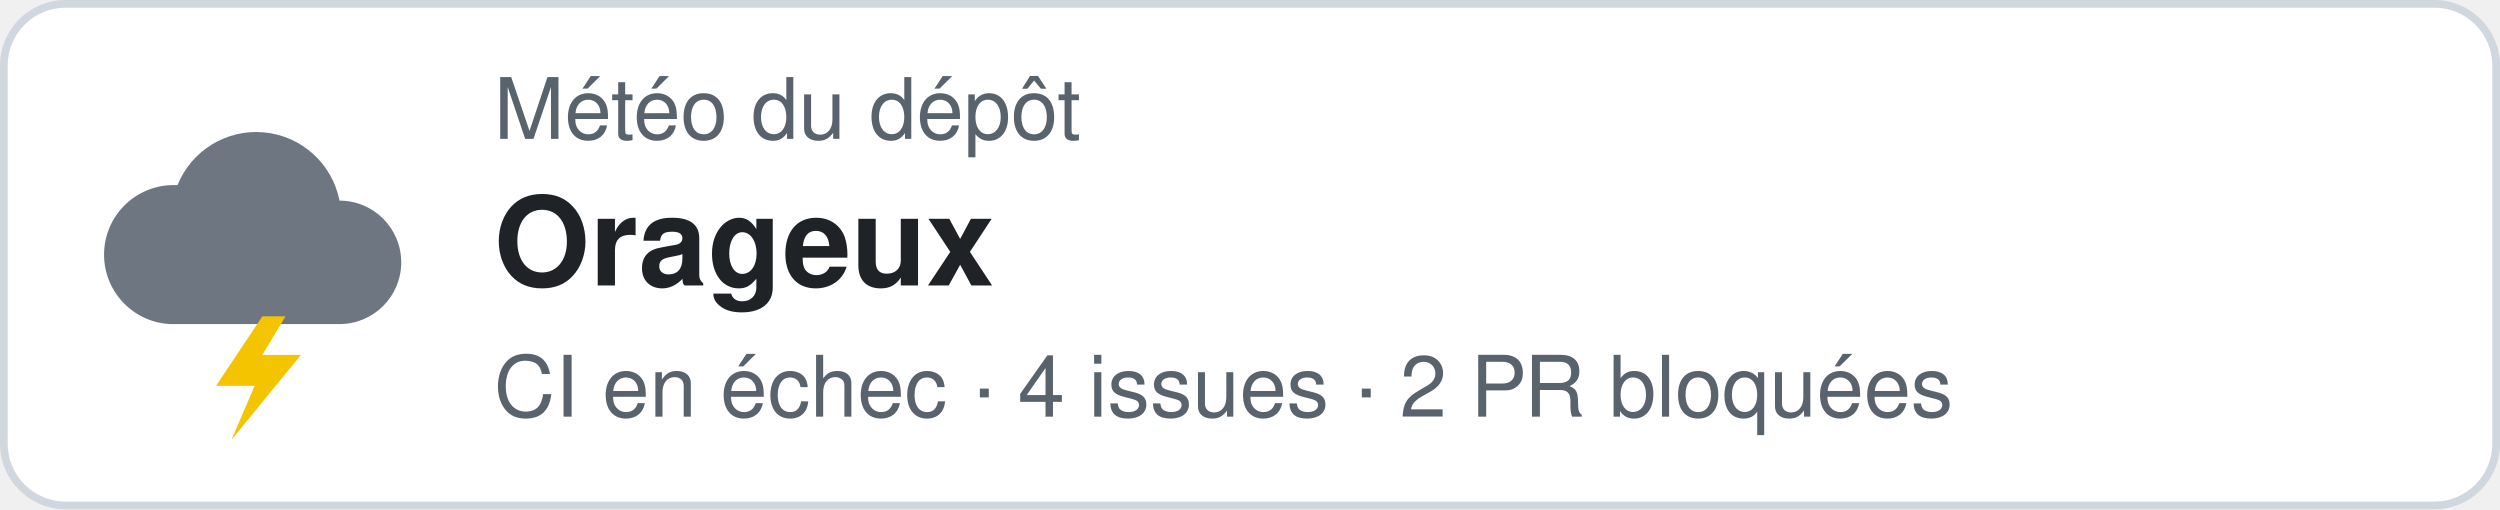
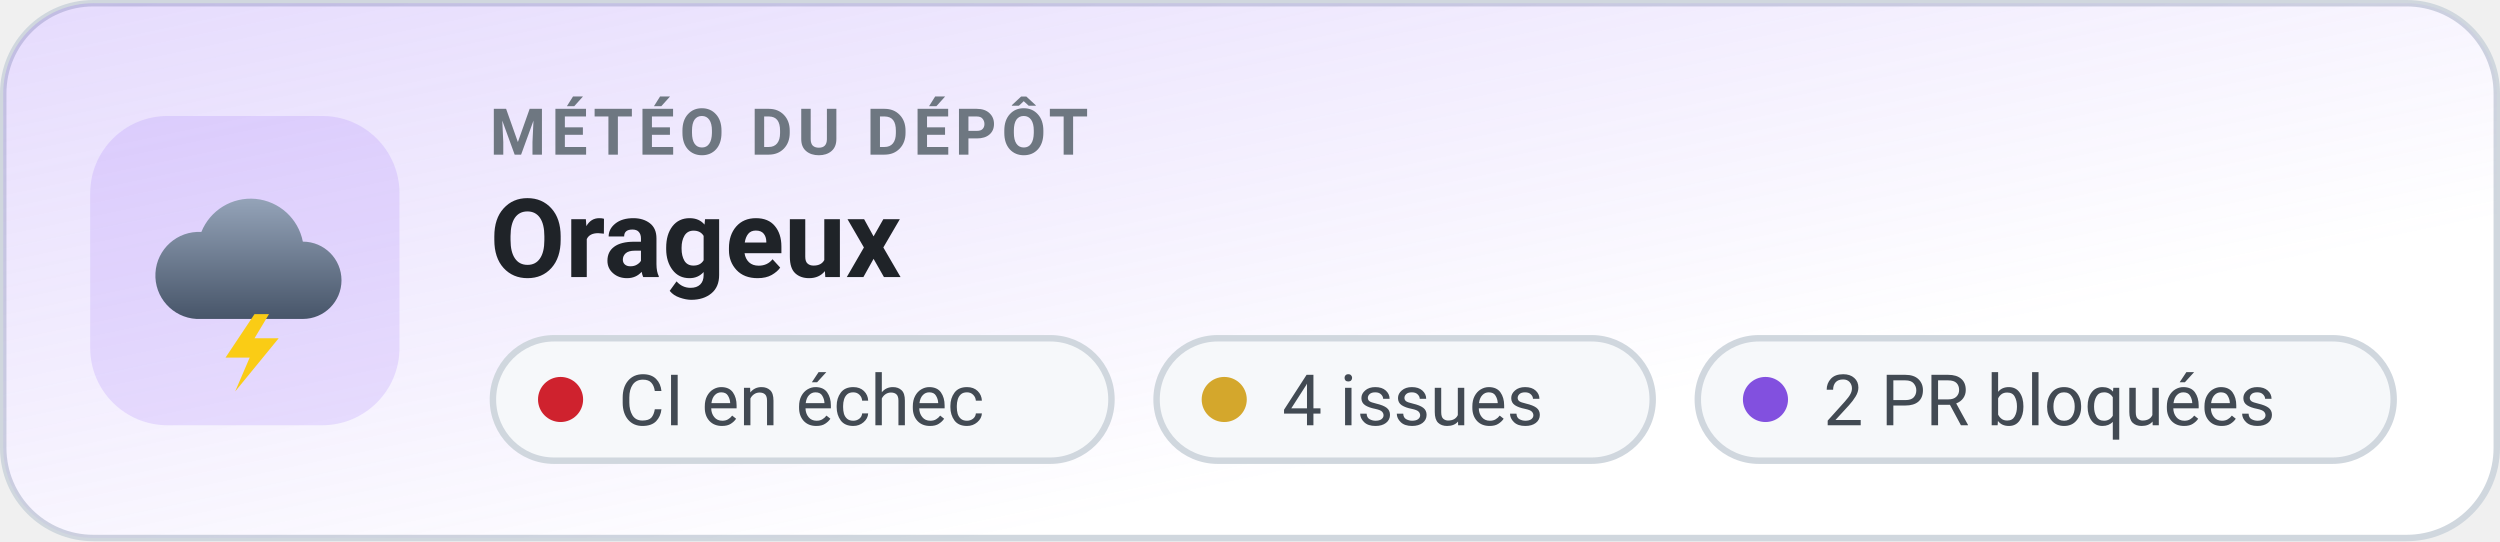
- <svg xmlns="http://www.w3.org/2000/svg" width="324" height="66" viewBox="0 0 324 66" role="img" aria-label="Météo du dépôt : Orageux — CI en échec · 4 issues · 2 PR bloquées">
+ <svg xmlns="http://www.w3.org/2000/svg" width="388" height="84" viewBox="0 0 388 84" role="img" aria-label="Météo du dépôt : Orageux — CI en échec · 4 issues · 2 PR bloquées">
+   <defs>
+     <linearGradient id="tint" x1="0" y1="0" x2="1" y2="1">
+       <stop offset="0" stop-color="#8b5cf6" stop-opacity="0.22" />
+       <stop offset="0.7" stop-color="#8b5cf6" stop-opacity="0" />
+     </linearGradient>
+     <radialGradient id="sun" cx="0.35" cy="0.35" r="0.75">
+       <stop offset="0" stop-color="#fde68a" />
+       <stop offset="1" stop-color="#f59e0b" />
+     </radialGradient>
+     <linearGradient id="cloud" x1="0" y1="0" x2="0" y2="1">
+       <stop offset="0" stop-color="#f1f5f9" />
+       <stop offset="1" stop-color="#94a3b8" />
+     </linearGradient>
+     <linearGradient id="storm" x1="0" y1="0" x2="0" y2="1">
+       <stop offset="0" stop-color="#94a3b8" />
+       <stop offset="1" stop-color="#475569" />
+     </linearGradient>
+   </defs>
  <style>
- .bg{fill:#fff;stroke:#d0d7de}.t{fill:#59636e}.s{fill:#1f2328}
- .sun{fill:#f5a623}.ray{stroke:#f5a623;stroke-width:2.5;stroke-linecap:round}
- .cloud{fill:#b6c2cf}.storm{fill:#6e7681}.rain{stroke:#3b82f6;stroke-width:2.5;stroke-linecap:round}.bolt{fill:#f5c400}
- @media (prefers-color-scheme:dark){.bg{fill:#0d1117;stroke:#30363d}.t{fill:#9198a1}.s{fill:#f0f6fc}.cloud{fill:#8b949e}.storm{fill:#484f58}}
+ .base{fill:#fff;stroke:#d0d7de}.h{fill:#6e7781;letter-spacing:.08em}.s{fill:#1f2328}.t{fill:#424a53}.chip{fill:#f6f8fa;stroke:#d0d7de}
+ .ray{stroke:#f59e0b;stroke-width:2.5;stroke-linecap:round}.drop{stroke:#3b82f6;stroke-width:2.5;stroke-linecap:round}.bolt{fill:#facc15}
+ .spin{transform-box:fill-box;transform-origin:center;animation:spin 24s linear infinite}
+ .float{animation:float 6s ease-in-out infinite}.drop{animation:fall 1.2s linear infinite}.bolt{animation:flash 4s infinite}
+ @keyframes spin{to{transform:rotate(360deg)}}
+ @keyframes float{50%{transform:translateX(2px)}}
+ @keyframes fall{0%{transform:translateY(-3px);opacity:0}30%{opacity:1}100%{transform:translateY(3px);opacity:0}}
+ @keyframes flash{0%,86%,92%,100%{opacity:1}89%{opacity:.15}}
+ @media (prefers-reduced-motion:reduce){*{animation:none!important}}
+ @media (prefers-color-scheme:dark){.base{fill:#0d1117;stroke:#30363d}.h{fill:#848d97}.s{fill:#f0f6fc}.t{fill:#c9d1d9}.chip{fill:#161b22;stroke:#30363d}}
</style>
-   <rect class="bg" x="0.5" y="0.5" width="323" height="65" rx="8" />
-   <g transform="translate(8 8)">
-     <path class="storm" d="M14 34h22a8 8 0 0 0 0-16 11 11 0 0 0-21-2 7 7 0 0 0-1 18z" />
+   <rect class="base" x="0.5" y="0.5" width="387" height="83" rx="14" />
+   <rect x="0.5" y="0.5" width="387" height="83" rx="14" fill="url(#tint)" />
+   <rect x="14" y="18" width="48" height="48" rx="12" fill="#8b5cf6" fill-opacity="0.16" />
+   <g transform="translate(20 24) scale(0.75)">
+     <path d="M14 34h22a8 8 0 0 0 0-16 11 11 0 0 0-21-2 7 7 0 0 0-1 18z" fill="url(#storm)" />
    <path class="bolt" d="M26 33l-6 9h5l-3 7 9-11h-5l3-5z" />
  </g>
-   <g font-family="-apple-system,BlinkMacSystemFont,'Segoe UI',Helvetica,Arial,sans-serif">
-     <text class="t" x="64" y="18" font-size="11">Météo du dépôt</text>
-     <text class="s" x="64" y="37" font-size="16" font-weight="600">Orageux</text>
-     <text class="t" x="64" y="54" font-size="11">CI en échec · 4 issues · 2 PR bloquées</text>
+   <g font-family="system-ui,-apple-system,'Segoe UI',Roboto,Helvetica,Arial,sans-serif">
+     <text class="h" x="76" y="24" font-size="10" font-weight="600">MÉTÉO DU DÉPÔT</text>
+     <text class="s" x="76" y="43" font-size="17" font-weight="650">Orageux</text>
+     <g transform="translate(76 52)">
+       <rect class="chip" x="0.5" y="0.5" width="96" height="19" rx="9.5" />
+       <circle cx="11" cy="10" r="3.5" fill="#cf222e" />
+       <text class="t" x="20" y="14" font-size="11">CI en échec</text>
+     </g>
+     <g transform="translate(179 52)">
+       <rect class="chip" x="0.5" y="0.5" width="77" height="19" rx="9.5" />
+       <circle cx="11" cy="10" r="3.5" fill="#d4a72c" />
+       <text class="t" x="20" y="14" font-size="11">4 issues</text>
+     </g>
+     <g transform="translate(263 52)">
+       <rect class="chip" x="0.5" y="0.5" width="108" height="19" rx="9.5" />
+       <circle cx="11" cy="10" r="3.5" fill="#8250df" />
+       <text class="t" x="20" y="14" font-size="11">2 PR bloquées</text>
+     </g>
  </g>
</svg>
